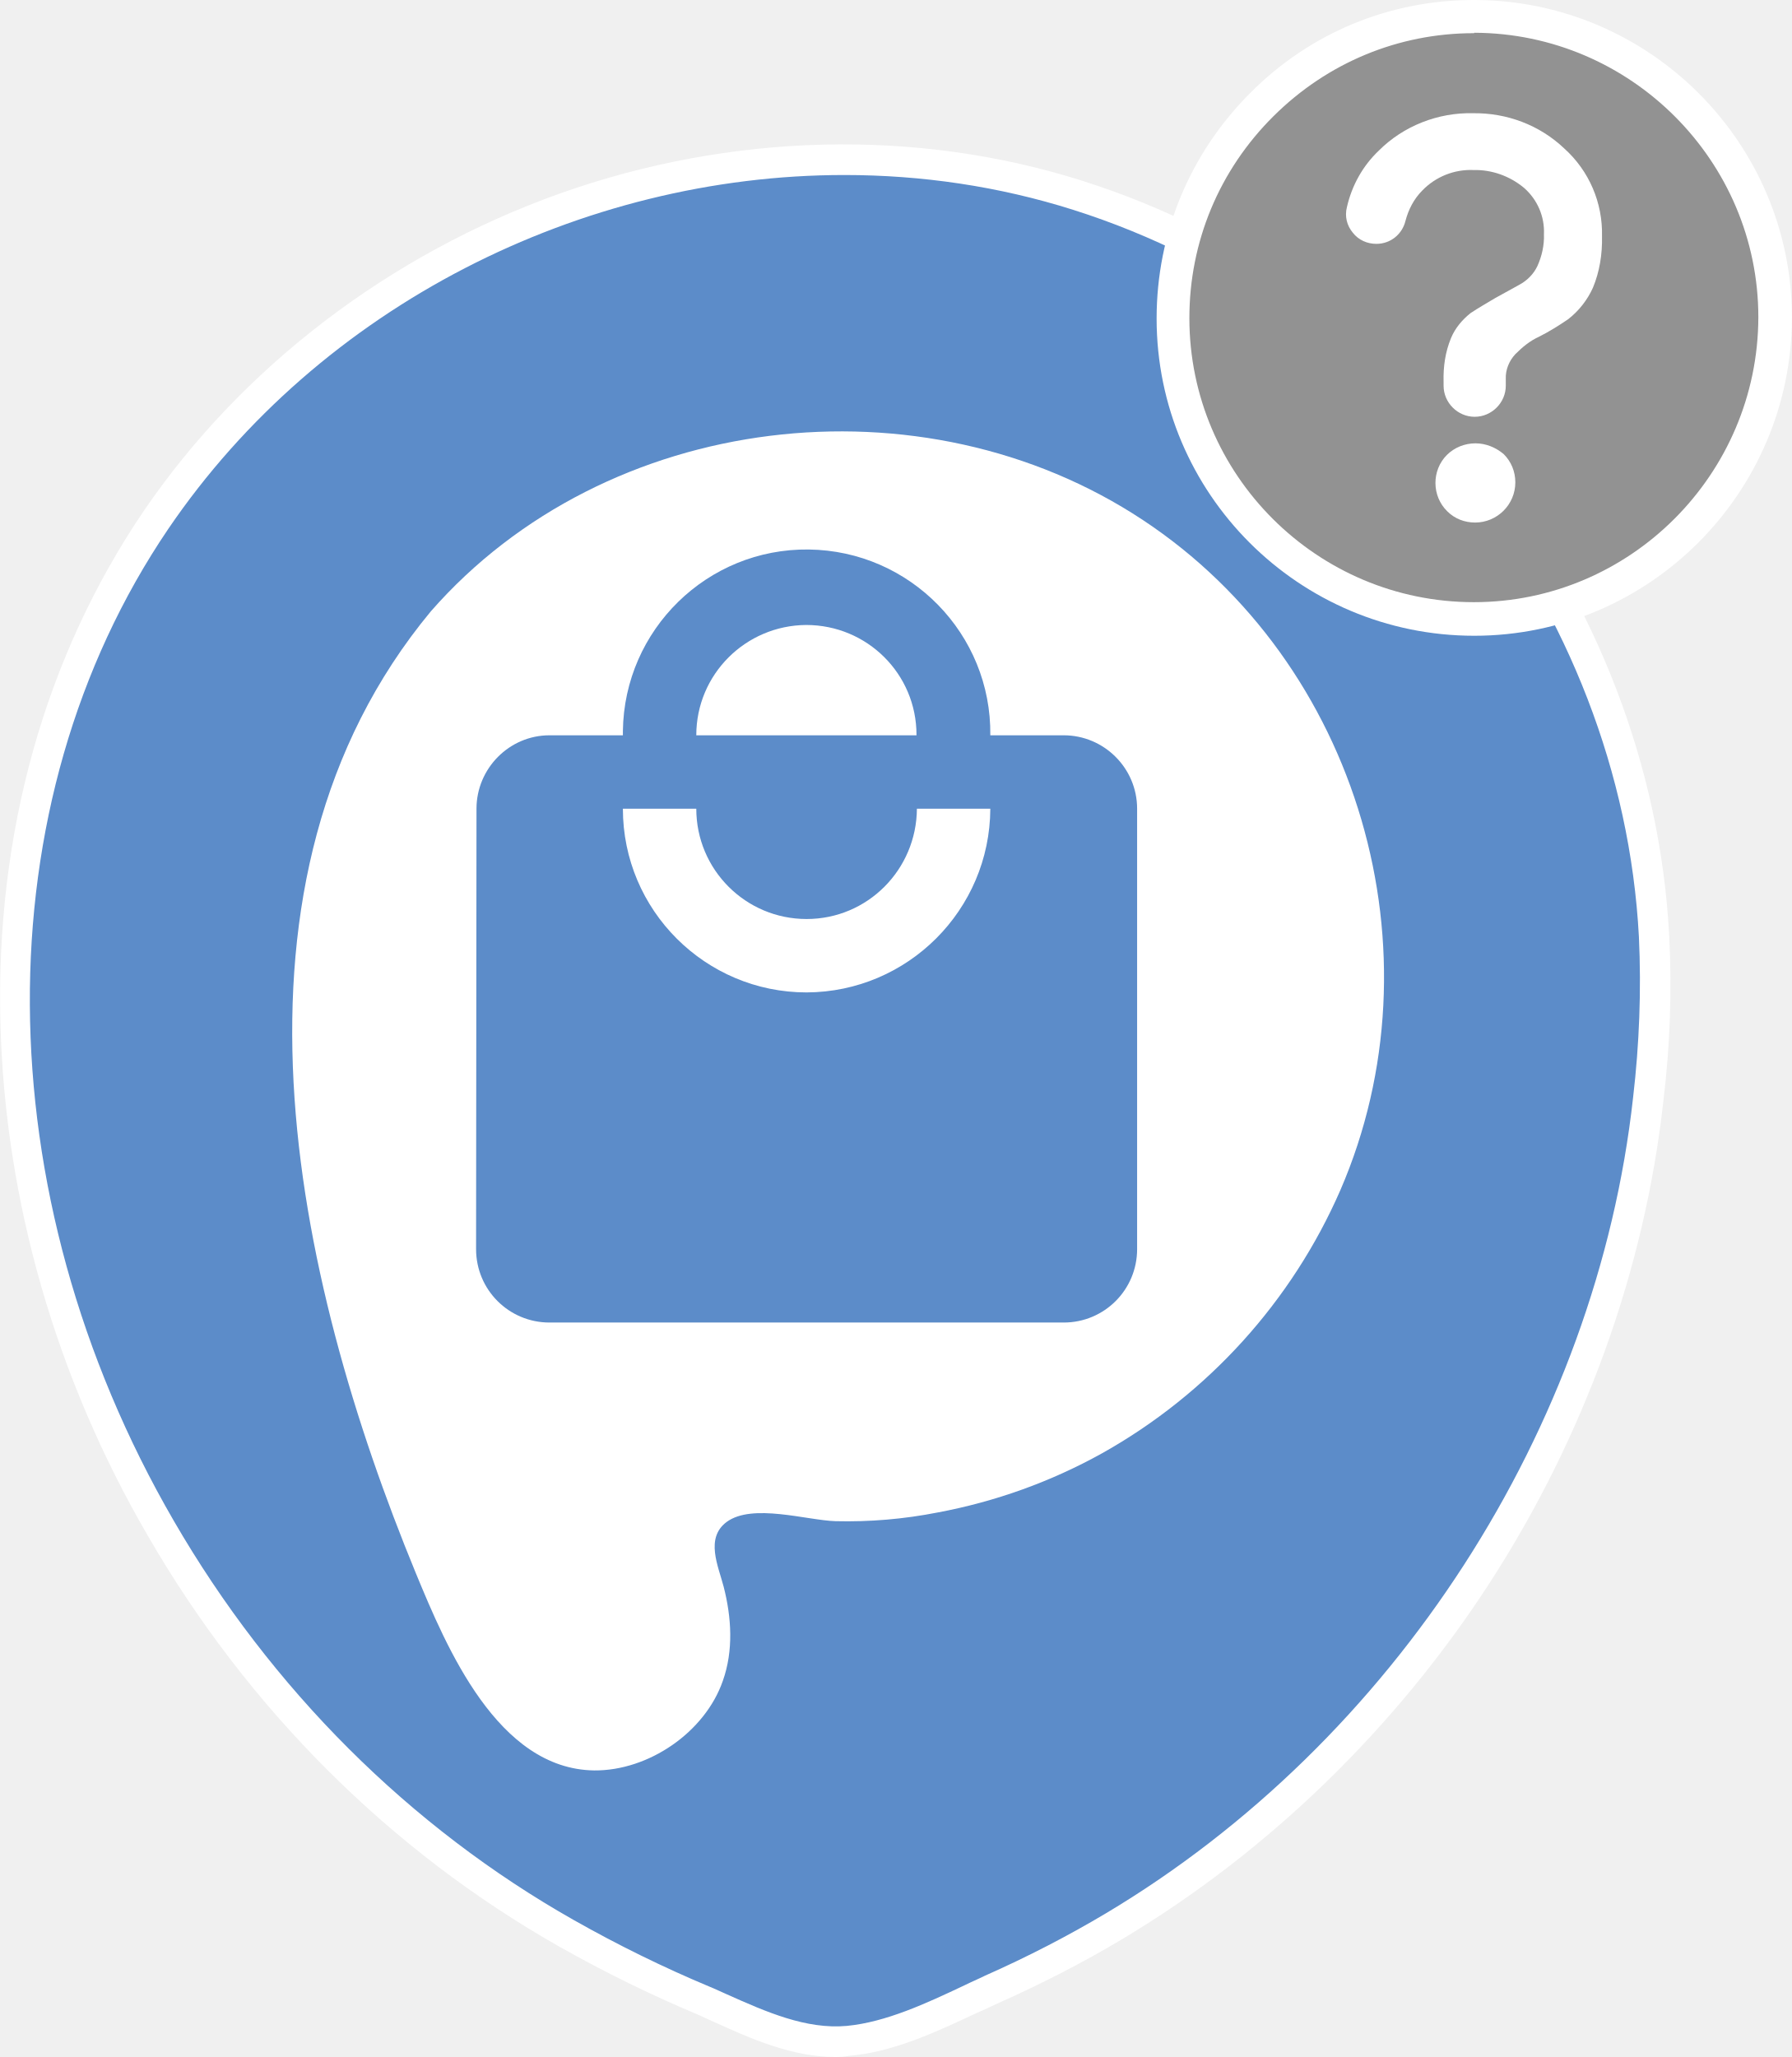
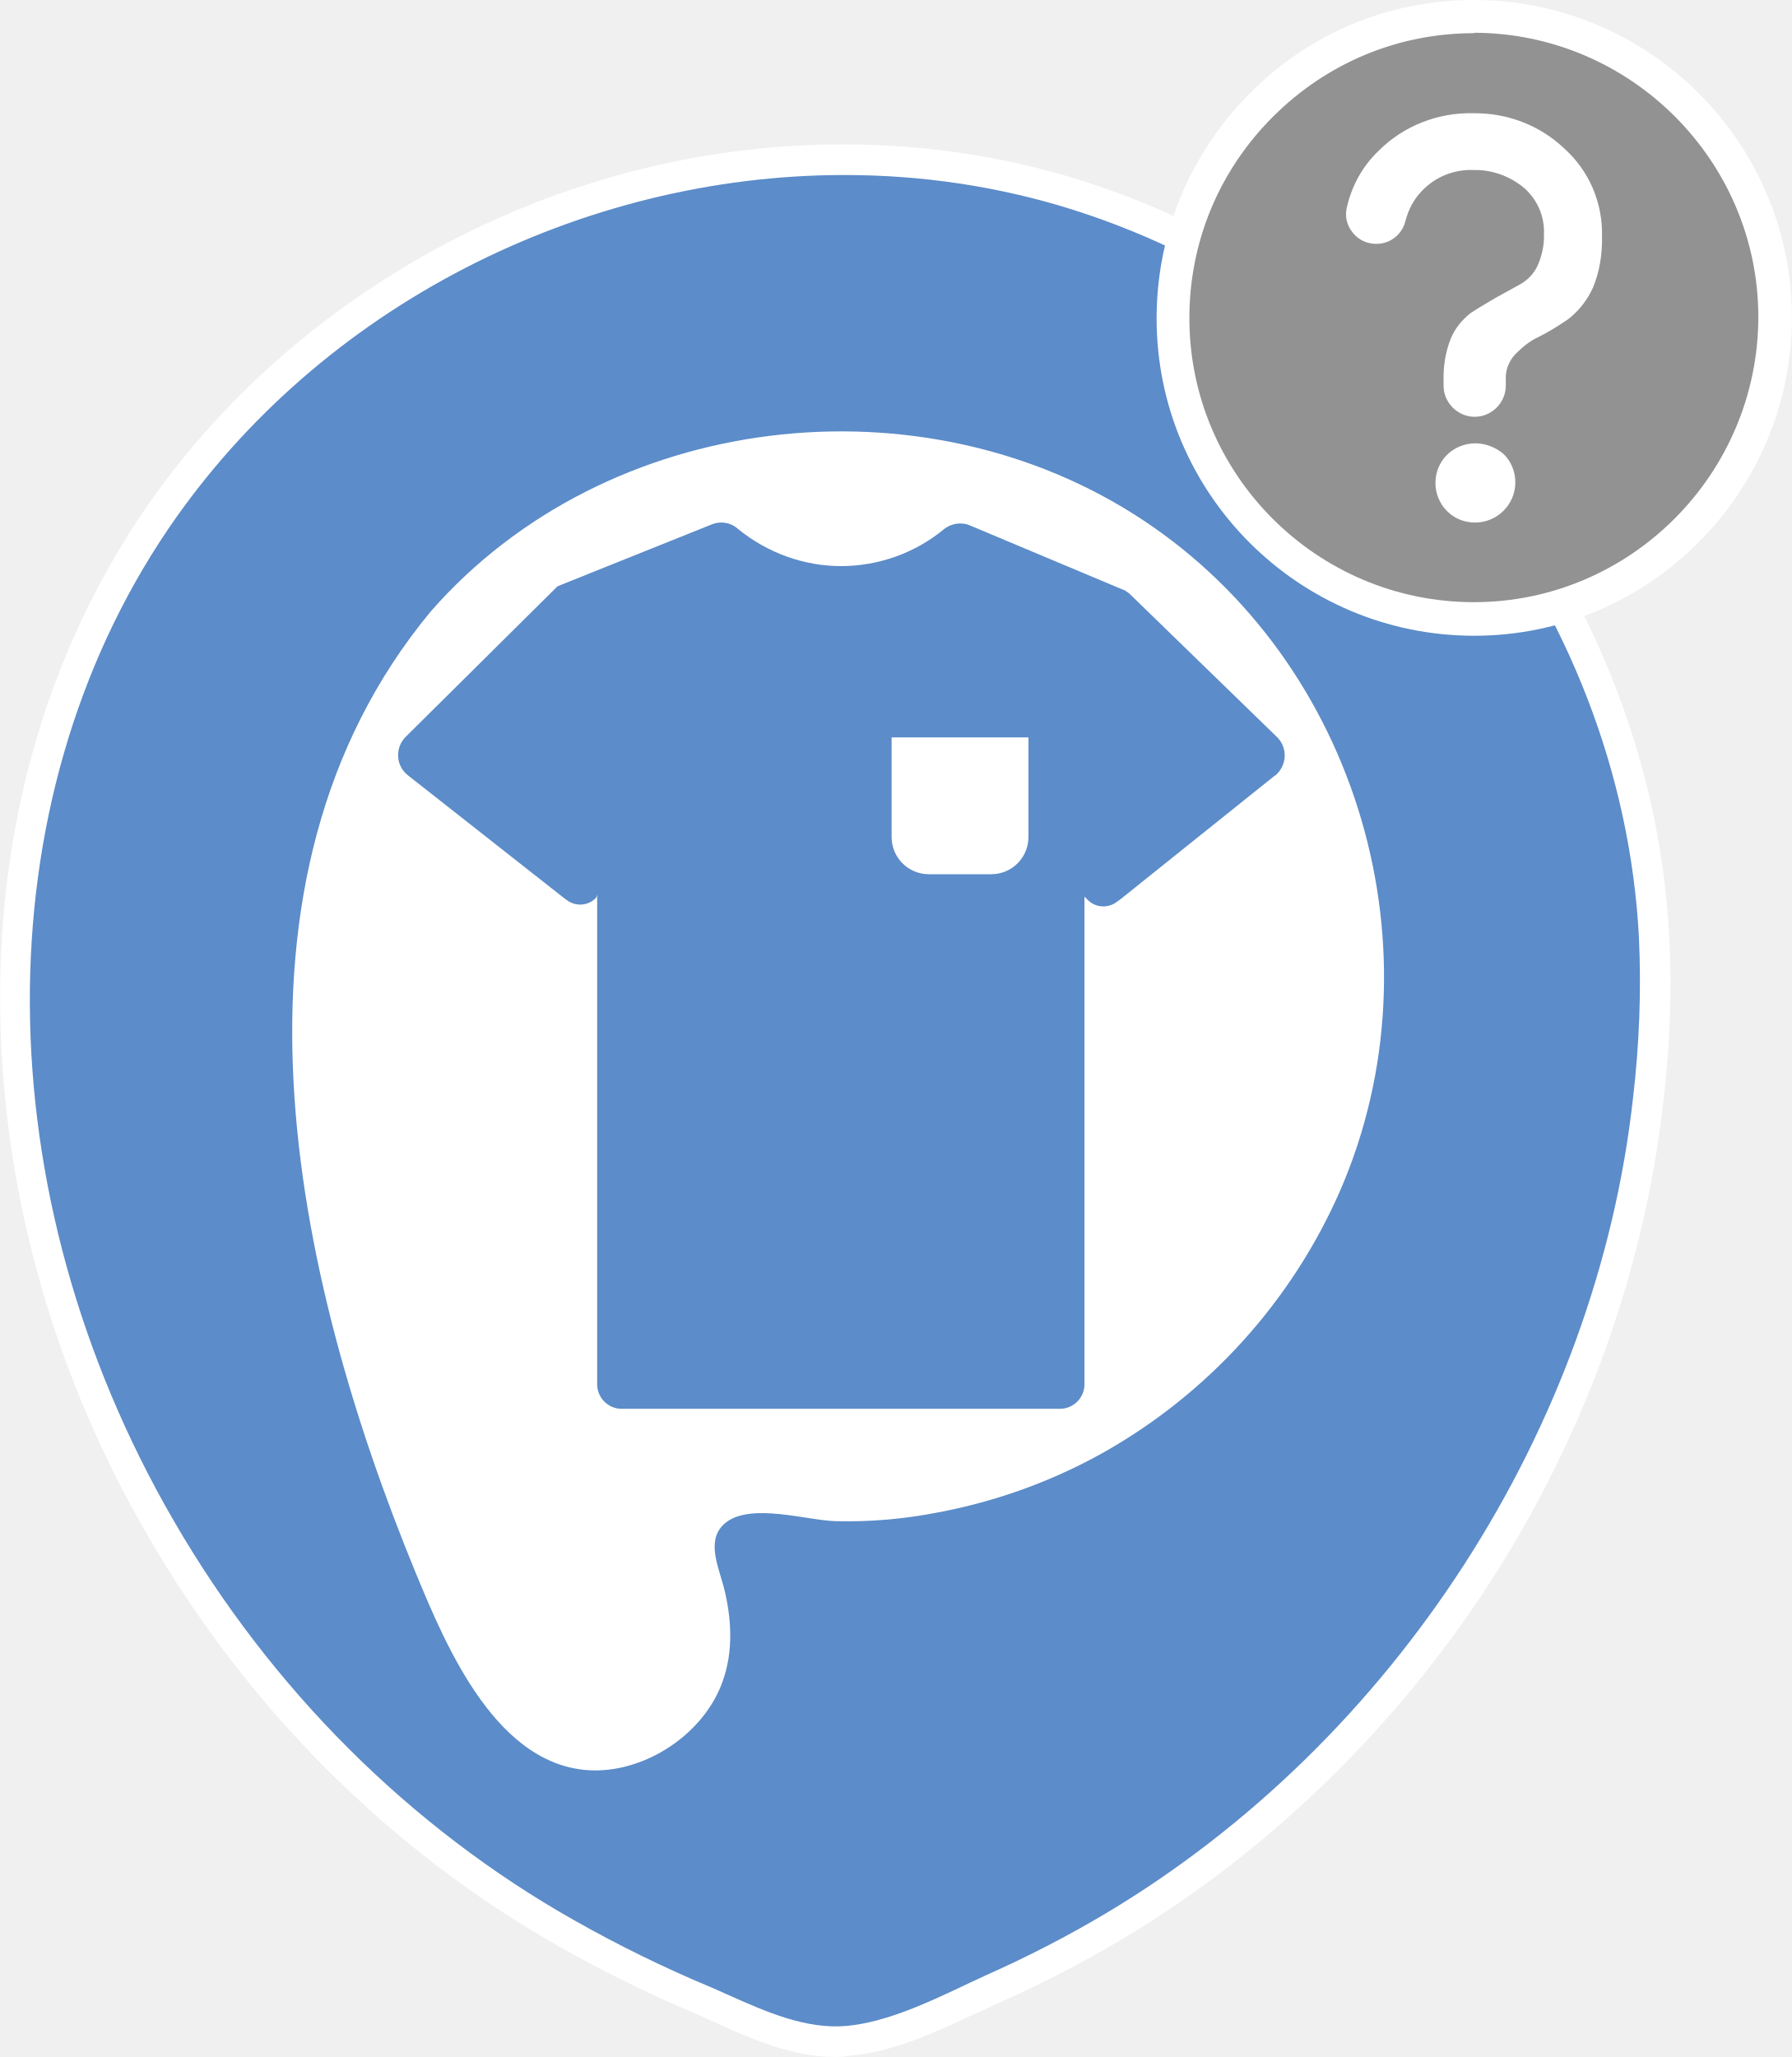
<svg xmlns="http://www.w3.org/2000/svg" version="1.1" id="Capa_1" x="0px" y="0px" viewBox="0 0 432.1 496" style="enable-background:new 0 0 432.1 496;" xml:space="preserve">
  <style type="text/css">
	.st0{fill:#5C8CC9;}
	.st1{fill:#FFFFFF;}
	.st2{fill:#929292;}
- 	.st3{fill:#D32F2F;}
- 	.st4{fill:#4CAF50;}
</style>
  <g>
    <g>
      <g>
        <path class="st0" d="M398.9,225.8c-4.3-80.9-61.8-154.3-139-178.7C178.3,21.3,85.6,55,37.6,125.5C-11.6,198-3.9,295.1,38.8,368.6     c23.3,40.3,57.3,74.7,97.9,97.7c10.6,6,21.6,11.4,32.9,16.1c11,4.8,22.7,11,35.1,9.8c11.8-1.1,23.8-7.5,34.4-12.4     c10.1-4.5,20-9.5,29.5-15.2c70.8-42.2,119.9-117.6,129-199.6C399,252.1,399.5,238.9,398.9,225.8z" />
-         <path class="st1" d="M201.5,496c-10.5,0-20.4-4.4-29.2-8.4c-1.4-0.6-2.8-1.3-4.2-1.9c-11.2-4.7-22.4-10.2-33.2-16.3     c-40.8-23.1-75.1-57.3-99.2-99C13.5,332.3,1.2,289.5,0.1,246.7c-1.2-45.7,10.7-88.3,34.5-123.4C58.3,88.5,94,61.3,134.9,46.7     C176.2,32,221,30.9,261,43.6c79,25,137.2,99.8,141.5,182l0,0c0.7,13.3,0.2,26.7-1.4,39.9c-4.5,40.6-19,80.8-41.9,116.2     c-22.8,35.2-53.6,65-88.8,86c-9.2,5.5-19.3,10.7-29.9,15.4c-1.5,0.7-3.1,1.5-4.8,2.2c-9.4,4.4-20.1,9.5-30.8,10.4     C203.8,495.9,202.6,496,201.5,496z M203.6,42.2c-63.3,0-126.4,31.5-163,85.3c-45,66.3-44.5,160.2,1.3,239.2     c23.5,40.6,56.9,73.9,96.5,96.3C149,469,160,474.4,171,479c1.5,0.6,2.9,1.3,4.3,1.9c9.4,4.2,19.1,8.5,28.9,7.6     c9.4-0.9,19.1-5.4,28.4-9.8c1.6-0.8,3.3-1.5,4.9-2.3c10.4-4.6,20.2-9.7,29.1-15c69.6-41.5,118.4-117,127.2-196.8     c1.5-12.8,2-25.8,1.4-38.7C391,146.8,334.9,74.7,258.8,50.6C240.8,44.9,222.2,42.2,203.6,42.2z" />
+         <path class="st1" d="M201.5,496c-10.5,0-20.4-4.4-29.2-8.4c-1.4-0.6-2.8-1.3-4.2-1.9c-11.2-4.7-22.4-10.2-33.2-16.3     c-40.8-23.1-75.1-57.3-99.2-99C13.5,332.3,1.2,289.5,0.1,246.7c-1.2-45.7,10.7-88.3,34.5-123.4c23.7-34.8,59.4-62,100.3-76.6     C176.2,32,221,30.9,261,43.6c79,25,137.2,99.8,141.5,182l0,0c0.7,13.3,0.2,26.7-1.4,39.9c-4.5,40.6-19,80.8-41.9,116.2     c-22.8,35.2-53.6,65-88.8,86c-9.2,5.5-19.3,10.7-29.9,15.4c-1.5,0.7-3.1,1.5-4.8,2.2c-9.4,4.4-20.1,9.5-30.8,10.4     C203.8,495.9,202.6,496,201.5,496z M203.6,42.2c-63.3,0-126.4,31.5-163,85.3c-45,66.3-44.5,160.2,1.3,239.2     c23.5,40.6,56.9,73.9,96.5,96.3c10.6,6,21.6,11.4,32.6,16c1.5,0.6,2.9,1.3,4.3,1.9c9.4,4.2,19.1,8.5,28.9,7.6     c9.4-0.9,19.1-5.4,28.4-9.8c1.6-0.8,3.3-1.5,4.9-2.3c10.4-4.6,20.2-9.7,29.1-15c69.6-41.5,118.4-117,127.2-196.8     c1.5-12.8,2-25.8,1.4-38.7C391,146.8,334.9,74.7,258.8,50.6C240.8,44.9,222.2,42.2,203.6,42.2z" />
      </g>
      <g>
        <path class="st1" d="M103.9,147.4c42.3-48.3,118.5-57.2,171.7-22c52.2,34.5,72.4,104.3,47.6,161.6     c-11.7,26.8-31.9,49.1-57.4,63.4c-12.4,6.9-25.8,11.7-39.7,14.3c-8.1,1.6-16.4,2.3-24.6,2.1c-6.9-0.2-20.1-4.4-26.3,0.2     c-5.2,3.9-2,10.6-0.7,15.6c1.9,7.4,2.4,15.4-0.2,22.7c-4.3,12.4-17.9,21.7-31,21.6c-23.3-0.3-35.6-29.6-43-47.5     C70.8,307.8,49.9,212.5,103.9,147.4z" />
      </g>
    </g>
-     <path class="st0" d="M256.5,177.3h-17.7c0.3-24.4-19.3-44.5-43.8-44.8c-24.4-0.3-44.5,19.3-44.8,43.8c0,0.3,0,0.7,0,1h-17.7   c-9.7,0-17.6,8-17.6,17.7l-0.1,106.2c0,9.8,7.9,17.7,17.7,17.7h124c9.8,0,17.7-7.9,17.7-17.7V195   C274.2,185.2,266.2,177.3,256.5,177.3z M194.4,150.7C194.4,150.7,194.5,150.7,194.4,150.7c14.7,0,26.6,11.8,26.6,26.5   c0,0,0,0.1,0,0.1h-53.1C167.9,162.6,179.8,150.8,194.4,150.7z M194.5,239.3c-24.4,0-44.3-19.8-44.3-44.3h17.7   c0,14.7,11.9,26.6,26.6,26.6c14.7,0,26.5-11.9,26.6-26.6h17.7C238.7,219.4,218.9,239.2,194.5,239.3z" />
+   </g>
+   <g>
+     <path d="M186.2,188.8L186.2,188.8C186.2,188.6,186.2,188.6,186.2,188.8z" />
+     <path d="M186.2,188.8L186.2,188.8C186,189.1,185.7,189.6,186.2,188.8z" />
+     <path class="st0" d="M308,177.8l-0.2-0.2l-35.5-34.5l-1-0.7l-1.2-0.5l-36.2-15.2c-2.1-0.9-4.5-0.5-6.3,0.9l-0.1,0.1   c-6.8,5.6-15.6,8.8-24.7,8.8c-9,0-17.8-3.2-24.9-9l-0.1-0.1c-1.8-1.5-4.2-1.8-6.3-0.9l-35.9,14.4l-1.2,0.5l-1,1l-35.5,35.2   c-2.7,2.6-2.5,7,0.4,9.3l0,0l37.9,29.8l0.3,0.2c2.2,1.8,5.4,1.6,7.3-0.5v0l0.2-0.7v118.1c0,3.2,2.6,5.9,5.9,5.9h1.5h103.7h0.5   c3.2,0,5.9-2.6,5.9-5.9l0,0V216.2l0.2,0.2l0.6,0.6c1.9,1.9,4.9,2.1,7.1,0.4l0.7-0.5l37.2-29.8l0.2-0.1   C310.3,184.7,310.6,180.4,308,177.8z M248,201.8c0,5-4,9-9,9h-15c-5,0-9-4-9-9v-24h33V201.8z" />
  </g>
  <g>
    <g>
      <path class="st2" d="M355.5,149.3c-40,0-72.6-32.5-72.6-72.5S315.4,3.9,355.6,4c40.1,0.1,72.5,32.7,72.5,72.6    C428,116.8,395.5,149.3,355.5,149.3z" />
      <path class="st1" d="M355.5,153.3c-42.3,0-76.6-34.3-76.6-76.5c0-20.5,8-39.8,22.6-54.4C315.9,7.9,335.1,0,355.4,0    c0.1,0,0.1,0,0.2,0c42.2,0.1,76.5,34.5,76.5,76.6C432,118.9,397.6,153.3,355.5,153.3z M355.4,8c-18.2,0-35.3,7.1-48.3,20    c-13.1,13-20.3,30.3-20.3,48.7c0,37.8,30.8,68.5,68.6,68.5c37.7,0,68.5-30.8,68.6-68.7c0-37.7-30.8-68.5-68.5-68.6    C355.5,8,355.4,8,355.4,8z" />
    </g>
  </g>
  <g>
    <path class="st1" d="M355.8,106.9C355.7,106.9,355.7,106.9,355.8,106.9c-2.6,0-5.1,1-6.9,2.8c-3.7,3.7-3.7,9.9,0.1,13.6l0,0   c1.8,1.8,4.2,2.7,6.7,2.7l0,0c5.3,0,9.7-4.3,9.7-9.7c0-2.6-1-5-2.8-6.8C360.7,107.9,358.3,106.9,355.8,106.9z" />
    <path class="st1" d="M386.3,57c0.2-8.1-3.1-15.8-9.1-21.2c-6-5.7-13.9-8.6-22-8.5c-8.5-0.2-16.8,3.1-22.7,9   c-3.9,3.7-6.5,8.4-7.7,13.6c-0.6,2.3,0,4.5,1.4,6.2c1.4,1.8,3.5,2.7,5.7,2.7c3.4,0,6.2-2.3,7-5.5c0.7-2.7,2-5.3,4.1-7.4   c3.2-3.3,7.7-5.1,12.3-4.9c4.4-0.1,8.7,1.4,12.2,4.3c3.2,2.8,5,6.9,4.8,11.2c0.1,2.6-0.5,5.3-1.6,7.7c-0.9,1.9-2.5,3.5-4.4,4.5   l-5.8,3.2c-2,1.2-4.1,2.4-5.9,3.6c-2,1.6-3.7,3.6-4.7,6c-1.4,3.4-1.9,6.9-1.8,10.6V93c0,4.1,3.4,7.5,7.5,7.5s7.5-3.4,7.5-7.5v-1.6   c-0.1-2.2,0.8-4.4,2.3-6c1.7-1.7,3.5-3.2,5.7-4.2c2.4-1.2,4.8-2.7,7-4.2c2.6-2,4.7-4.7,6-7.6C385.7,65.6,386.4,61.3,386.3,57z" />
  </g>
</svg>
